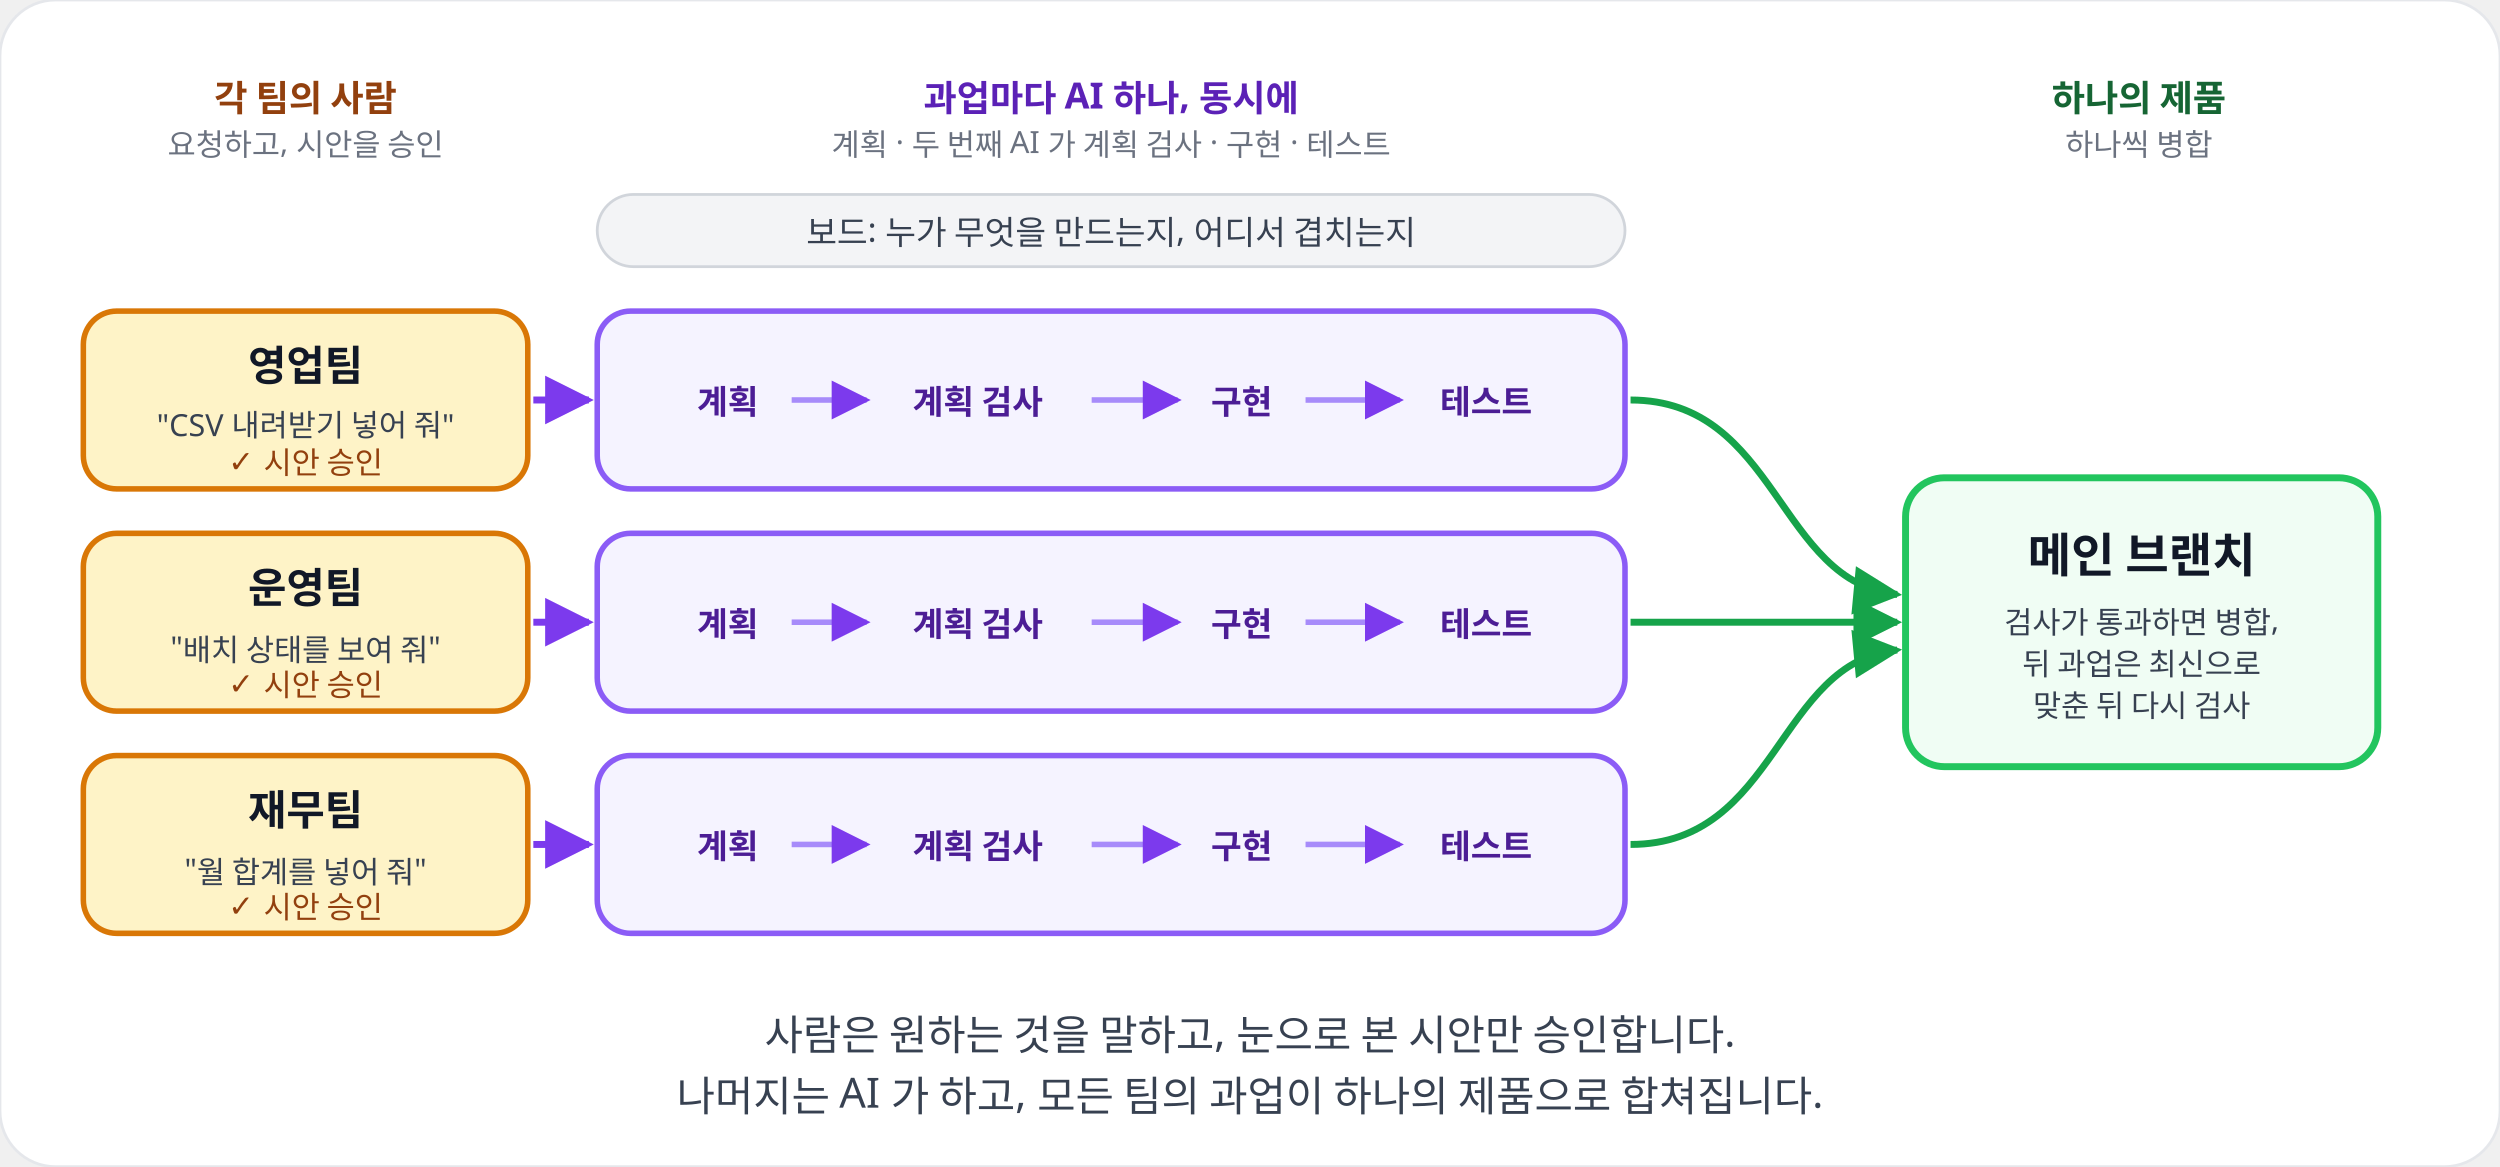
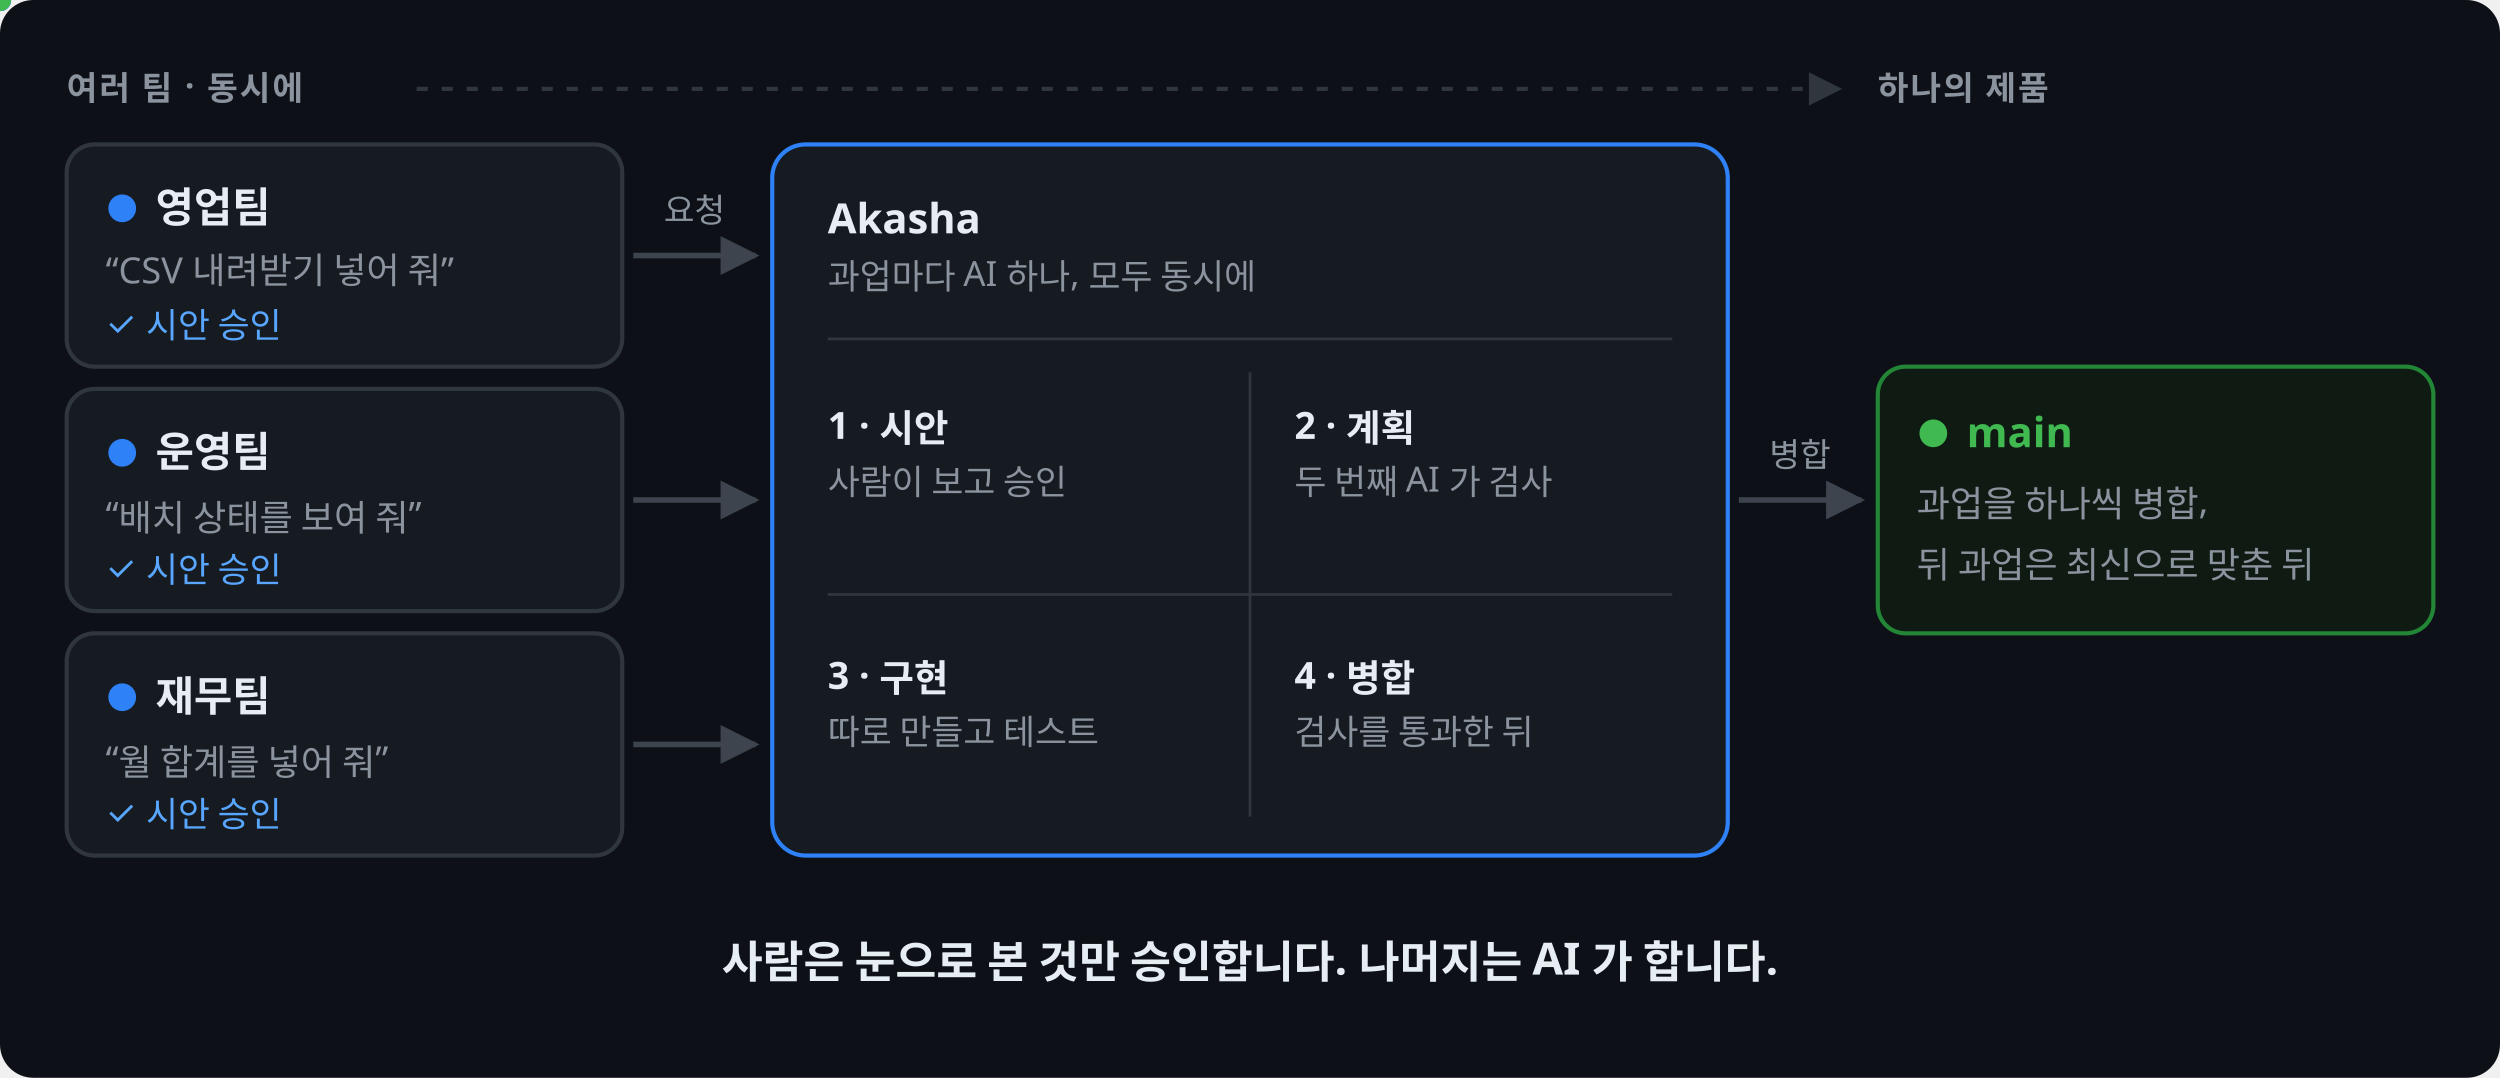
- <svg xmlns="http://www.w3.org/2000/svg" width="900" height="420" viewBox="0 0 900 420" role="img" aria-labelledby="title desc">
+ <svg xmlns="http://www.w3.org/2000/svg" width="900" height="388" viewBox="0 0 900 388" role="img" aria-label="여러 팀이 동시에 변경을 요청하고, 각 사람은 자기 변경의 시안을 승인합니다. 과업마다 Akasha 가 시안을 보여 주고, 두 번째 AI 가 계획을 검사하게 하고, 자기 작업 폴더에서 구현하고 테스트하고, 검사가 통과하면 병합합니다. 과업들은 하나씩 하나의 제품으로 합쳐집니다.">
+   <style>
+ .label{font-family:-apple-system,BlinkMacSystemFont,"Segoe UI","Noto Sans","Malgun Gothic",Helvetica,Arial,sans-serif;font-size:12px;font-weight:600;letter-spacing:.06em;fill:#8b949e}
+ .name{font-family:-apple-system,BlinkMacSystemFont,"Segoe UI","Noto Sans","Malgun Gothic",Helvetica,Arial,sans-serif;font-size:15px;font-weight:700;fill:#e6edf3}
+ .sub{font-family:-apple-system,BlinkMacSystemFont,"Segoe UI","Noto Sans","Malgun Gothic",Helvetica,Arial,sans-serif;font-size:13px;fill:#8b949e}
+ .ok{font-family:-apple-system,BlinkMacSystemFont,"Segoe UI","Noto Sans","Malgun Gothic",Helvetica,Arial,sans-serif;font-size:12.5px;fill:#58a6ff}
+ .row{font-family:-apple-system,BlinkMacSystemFont,"Segoe UI","Noto Sans","Malgun Gothic",Helvetica,Arial,sans-serif;font-size:13.5px;font-weight:600;fill:#e6edf3}
+ .how{font-family:-apple-system,BlinkMacSystemFont,"Segoe UI","Noto Sans","Malgun Gothic",Helvetica,Arial,sans-serif;font-size:12.5px;fill:#8b949e}
+ .edge{font-family:-apple-system,BlinkMacSystemFont,"Segoe UI","Noto Sans","Malgun Gothic",Helvetica,Arial,sans-serif;font-size:12px;fill:#8b949e}
+ .main{font-family:-apple-system,BlinkMacSystemFont,"Segoe UI","Noto Sans","Malgun Gothic",Helvetica,Arial,sans-serif;font-size:15px;font-weight:700;fill:#3fb950}
+ .tag{font-family:-apple-system,BlinkMacSystemFont,"Segoe UI","Noto Sans","Malgun Gothic",Helvetica,Arial,sans-serif;font-size:16px;font-weight:600;fill:#e6edf3}
+ @media (prefers-reduced-motion:reduce){.dot{display:none}}
+ </style>
  <defs>
-     <marker id="arrow" viewBox="0 0 10 10" refX="9" refY="5" markerWidth="7" markerHeight="7" orient="auto-start-reverse">
-       <path d="M0 0 L10 5 L0 10 Z" fill="#7c3aed" />
+     <marker id="head" viewBox="0 0 10 10" refX="9" refY="5" markerWidth="7" markerHeight="7" orient="auto">
+       <path d="M0,0 L10,5 L0,10 z" fill="#3d444d" />
    </marker>
-     <marker id="merge" viewBox="0 0 10 10" refX="9" refY="5" markerWidth="7" markerHeight="7" orient="auto-start-reverse">
-       <path d="M0 0 L10 5 L0 10 Z" fill="#16a34a" />
+     <marker id="time" viewBox="0 0 10 10" refX="9" refY="5" markerWidth="8" markerHeight="8" orient="auto">
+       <path d="M0,0 L10,5 L0,10 z" fill="#30363d" />
    </marker>
  </defs>
-   <rect width="900" height="420" rx="20" fill="#ffffff" stroke="#e5e7eb" />
-   <g font-family="'Malgun Gothic', 'Apple SD Gothic Neo', 'Noto Sans KR', 'Segoe UI', sans-serif">
-     <g font-size="13" font-weight="700" text-anchor="middle">
-       <text x="110" y="40" fill="#92400e">각 팀의 사람</text>
-       <text x="400" y="40" fill="#5b21b6">과업마다 AI 하나, 동시에</text>
-       <text x="770" y="40" fill="#166534">하나의 제품</text>
-     </g>
-     <g font-size="11" fill="#6b7280" text-anchor="middle">
-       <text x="110" y="56">요청하고, 시안을 승인</text>
-       <text x="400" y="56">계획 · 두 번째 AI 가 계획 검사 · 구현 · 테스트</text>
-       <text x="770" y="56">하나씩 병합</text>
-     </g>
-     <rect x="215" y="70" width="370" height="26" rx="13" fill="#f3f4f6" stroke="#d1d5db" />
-     <text x="400" y="88" font-size="12" fill="#374151" text-anchor="middle">보드: 누가 무엇을 만드는지, 어디서 겹치는지</text>
-     <g>
-       <rect x="30" y="112" width="160" height="64" rx="12" fill="#fef3c7" stroke="#d97706" stroke-width="2" />
-       <text x="110" y="137" font-size="15" font-weight="700" fill="#111827" text-anchor="middle">영업팀</text>
-       <text x="110" y="157" font-size="11" fill="#374151" text-anchor="middle">"CSV 내려받기 넣어 줘"</text>
-       <text x="110" y="170" font-size="11" fill="#92400e" text-anchor="middle">✓ 시안 승인</text>
-       <rect x="215" y="112" width="370" height="64" rx="12" fill="#f5f3ff" stroke="#8b5cf6" stroke-width="2" />
-       <rect x="30" y="192" width="160" height="64" rx="12" fill="#fef3c7" stroke="#d97706" stroke-width="2" />
-       <text x="110" y="217" font-size="15" font-weight="700" fill="#111827" text-anchor="middle">운영팀</text>
-       <text x="110" y="237" font-size="11" fill="#374151" text-anchor="middle">"배치 상태를 보여 줘"</text>
-       <text x="110" y="250" font-size="11" fill="#92400e" text-anchor="middle">✓ 시안 승인</text>
-       <rect x="215" y="192" width="370" height="64" rx="12" fill="#f5f3ff" stroke="#8b5cf6" stroke-width="2" />
-       <rect x="30" y="272" width="160" height="64" rx="12" fill="#fef3c7" stroke="#d97706" stroke-width="2" />
-       <text x="110" y="297" font-size="15" font-weight="700" fill="#111827" text-anchor="middle">재무팀</text>
-       <text x="110" y="317" font-size="11" fill="#374151" text-anchor="middle">"월 합계를 넣어 줘"</text>
-       <text x="110" y="330" font-size="11" fill="#92400e" text-anchor="middle">✓ 시안 승인</text>
-       <rect x="215" y="272" width="370" height="64" rx="12" fill="#f5f3ff" stroke="#8b5cf6" stroke-width="2" />
-     </g>
-     <g font-size="12" font-weight="600" fill="#4c1d95" text-anchor="middle">
-       <text x="262" y="149">계획</text>
-       <text x="352" y="149">계획 검사</text>
-       <text x="447" y="149">구현</text>
-       <text x="535" y="149">테스트</text>
-       <text x="262" y="229">계획</text>
-       <text x="352" y="229">계획 검사</text>
-       <text x="447" y="229">구현</text>
-       <text x="535" y="229">테스트</text>
-       <text x="262" y="309">계획</text>
-       <text x="352" y="309">계획 검사</text>
-       <text x="447" y="309">구현</text>
-       <text x="535" y="309">테스트</text>
-     </g>
-     <g stroke="#a78bfa" stroke-width="2" fill="none" marker-end="url(#arrow)">
-       <line x1="285" y1="144" x2="312" y2="144" />
-       <line x1="393" y1="144" x2="424" y2="144" />
-       <line x1="470" y1="144" x2="504" y2="144" />
-       <line x1="285" y1="224" x2="312" y2="224" />
-       <line x1="393" y1="224" x2="424" y2="224" />
-       <line x1="470" y1="224" x2="504" y2="224" />
-       <line x1="285" y1="304" x2="312" y2="304" />
-       <line x1="393" y1="304" x2="424" y2="304" />
-       <line x1="470" y1="304" x2="504" y2="304" />
-     </g>
-     <g stroke="#7c3aed" stroke-width="2.5" fill="none" marker-end="url(#arrow)">
-       <line x1="192" y1="144" x2="212" y2="144" />
-       <line x1="192" y1="224" x2="212" y2="224" />
-       <line x1="192" y1="304" x2="212" y2="304" />
-     </g>
-     <g stroke="#16a34a" stroke-width="2.5" fill="none" marker-end="url(#merge)">
-       <path d="M587 144 C 640 144, 640 210, 683 214" />
-       <line x1="587" y1="224" x2="683" y2="224" />
-       <path d="M587 304 C 640 304, 640 238, 683 234" />
-     </g>
-     <rect x="686" y="172" width="170" height="104" rx="14" fill="#f0fdf4" stroke="#22c55e" stroke-width="2.5" />
-     <text x="771" y="206" font-size="17" font-weight="700" fill="#111827" text-anchor="middle">메인 브랜치</text>
-     <text x="771" y="228" font-size="11" fill="#374151" text-anchor="middle">검사가 통과하면 병합,</text>
-     <text x="771" y="243" font-size="11" fill="#374151" text-anchor="middle">뒤 과업은 최신으로</text>
-     <text x="771" y="258" font-size="11" fill="#374151" text-anchor="middle">맞춘 뒤 다시 검사</text>
-     <text x="450" y="378" font-size="15" fill="#374151" text-anchor="middle">사람은 원하는 것을 말하고, 눈으로 본 시안만 승인합니다.</text>
-     <text x="450" y="400" font-size="15" fill="#374151" text-anchor="middle">나머지는 AI 가 하고, 모든 팀의 과업이 하나의 제품으로 합쳐집니다.</text>
-   </g>
+   <rect width="900" height="388" rx="12" fill="#0d1117" />
+   <text x="24" y="36" class="label">여러 팀 · 동시에</text>
+   <path d="M150,32 L662,32" stroke="#30363d" stroke-width="1.5" stroke-dasharray="4 5" marker-end="url(#time)" />
+   <text x="676" y="36" class="label">하나의 제품</text>
+   <rect x="24" y="52" width="200" height="80" rx="10" fill="#161b22" stroke="#30363d" stroke-width="1.5" />
+   <circle cx="44" cy="75" r="5" fill="#2f81f7" />
+   <text x="56" y="80" class="name">영업팀</text>
+   <text x="38" y="102" class="sub">“CSV 내려받기 넣어 줘”</text>
+   <text x="38" y="121" class="ok">✓ 시안 승인</text>
+   <rect x="24" y="140" width="200" height="80" rx="10" fill="#161b22" stroke="#30363d" stroke-width="1.5" />
+   <circle cx="44" cy="163" r="5" fill="#2f81f7" />
+   <text x="56" y="168" class="name">운영팀</text>
+   <text x="38" y="190" class="sub">“배치 상태를 보여 줘”</text>
+   <text x="38" y="209" class="ok">✓ 시안 승인</text>
+   <rect x="24" y="228" width="200" height="80" rx="10" fill="#161b22" stroke="#30363d" stroke-width="1.5" />
+   <circle cx="44" cy="251" r="5" fill="#2f81f7" />
+   <text x="56" y="256" class="name">재무팀</text>
+   <text x="38" y="278" class="sub">“월 합계를 넣어 줘”</text>
+   <text x="38" y="297" class="ok">✓ 시안 승인</text>
+   <rect x="278" y="52" width="344" height="256" rx="12" fill="#161b22" stroke="#2f81f7" stroke-width="1.5" />
+   <text x="298" y="84" class="name">Akasha</text>
+   <text x="298" y="104" class="how">과업마다 AI 하나, 모두 동시에</text>
+   <path d="M298,122 L602,122 M450,134 L450,294 M298,214 L602,214" stroke="#30363d" stroke-width="1" />
+   <text x="298" y="158" class="row">1 · 시안</text>
+   <text x="298" y="178" class="how">사람이 보고 승인</text>
+   <text x="466" y="158" class="row">2 · 계획</text>
+   <text x="466" y="178" class="how">두 번째 AI 가 검사</text>
+   <text x="298" y="248" class="row">3 · 구현</text>
+   <text x="298" y="268" class="how">따로 만들고 테스트</text>
+   <text x="466" y="248" class="row">4 · 병합</text>
+   <text x="466" y="268" class="how">검사를 통과한 뒤</text>
+   <rect x="676" y="132" width="200" height="96" rx="10" fill="#0f1a13" stroke="#238636" stroke-width="1.5" />
+   <circle cx="696" cy="156" r="5" fill="#3fb950" />
+   <text x="708" y="161" class="main">main</text>
+   <text x="690" y="186" class="sub">과업을 하나씩 병합,</text>
+   <text x="690" y="208" class="sub">뒤 과업은 최신으로 맞춘 뒤</text>
+   <path d="M228,92 L272,92" stroke="#3d444d" stroke-width="2" fill="none" marker-end="url(#head)" />
+   <circle r="4" fill="#2f81f7" class="dot">
+     <animateMotion dur="2s" begin="0s" repeatCount="indefinite" path="M228,92 L272,92" />
+   </circle>
+   <path d="M228,180 L272,180" stroke="#3d444d" stroke-width="2" fill="none" marker-end="url(#head)" />
+   <circle r="4" fill="#2f81f7" class="dot">
+     <animateMotion dur="2s" begin="-0.7s" repeatCount="indefinite" path="M228,180 L272,180" />
+   </circle>
+   <path d="M228,268 L272,268" stroke="#3d444d" stroke-width="2" fill="none" marker-end="url(#head)" />
+   <circle r="4" fill="#2f81f7" class="dot">
+     <animateMotion dur="2s" begin="-1.4s" repeatCount="indefinite" path="M228,268 L272,268" />
+   </circle>
+   <path d="M626,180 L670,180" stroke="#3d444d" stroke-width="2" fill="none" marker-end="url(#head)" />
+   <circle r="4" fill="#3fb950" class="dot">
+     <animateMotion dur="2s" begin="-1s" repeatCount="indefinite" path="M626,180 L670,180" />
+   </circle>
+   <text x="250" y="80" text-anchor="middle" class="edge">요청</text>
+   <text x="648" y="168" text-anchor="middle" class="edge">병합</text>
+   <text x="450" y="352" text-anchor="middle" class="tag">사람은 눈으로 본 것만 승인합니다. 나머지는 AI 가 합니다.</text>
</svg>
